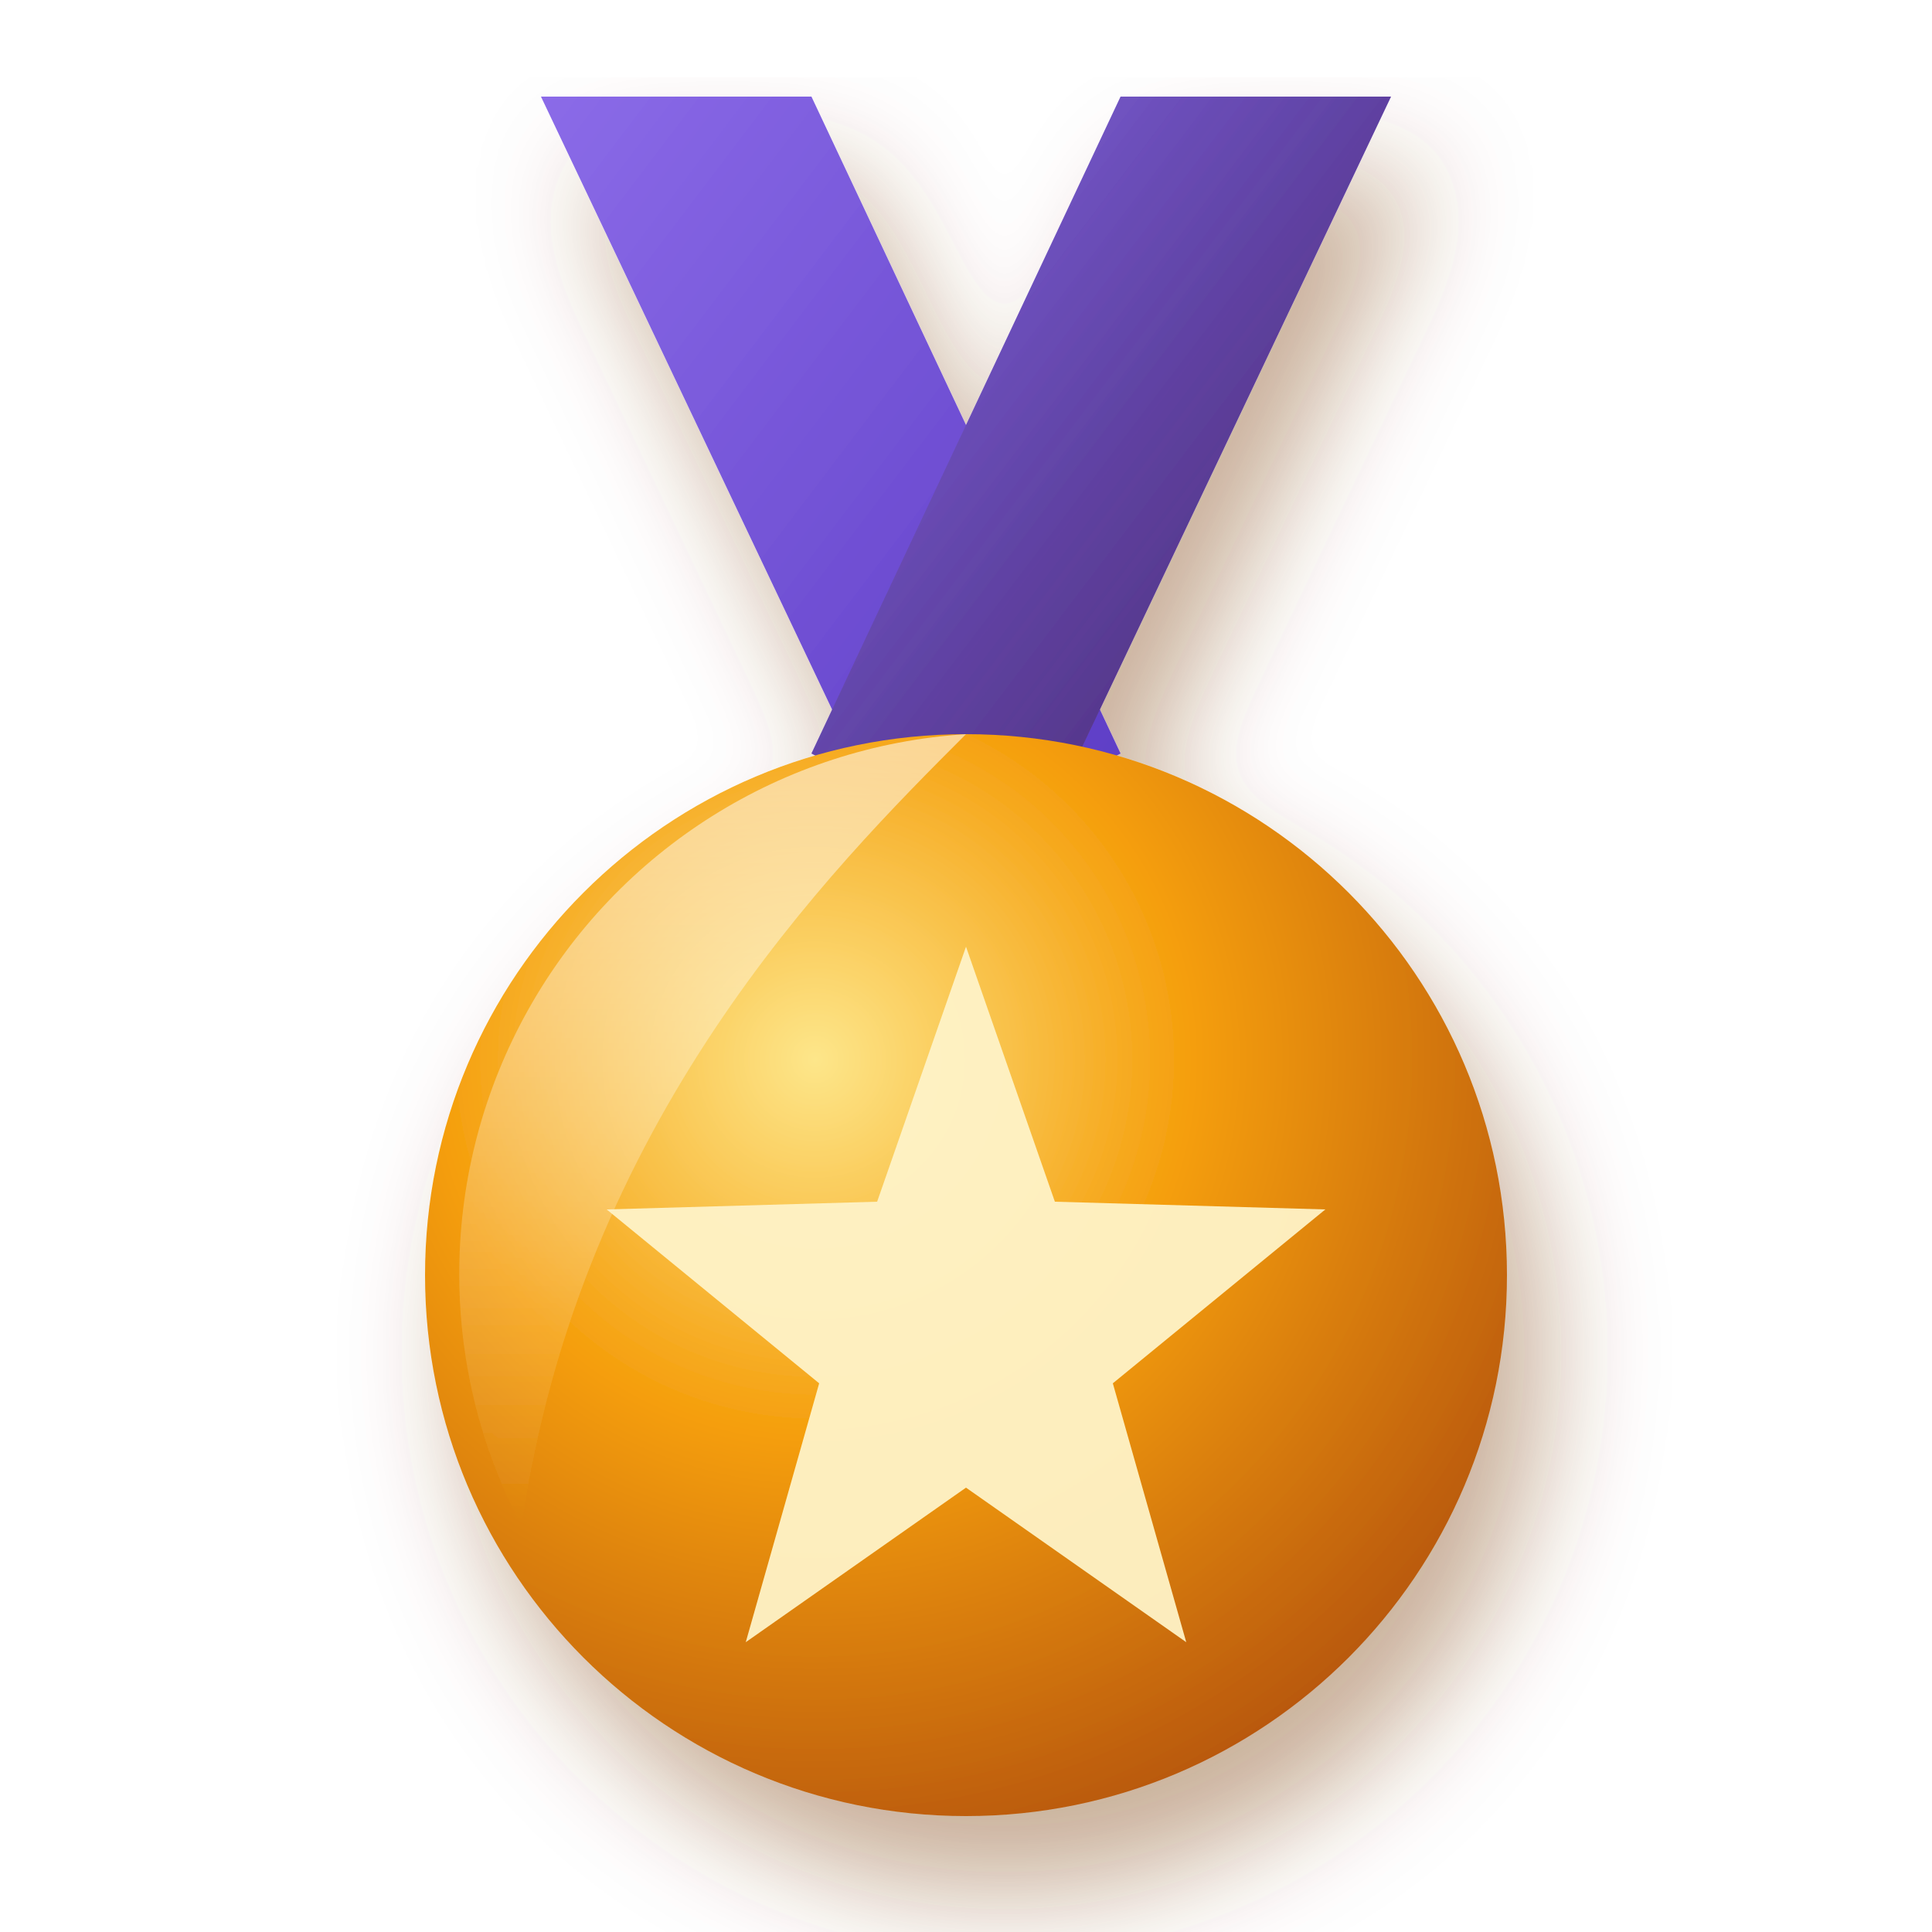
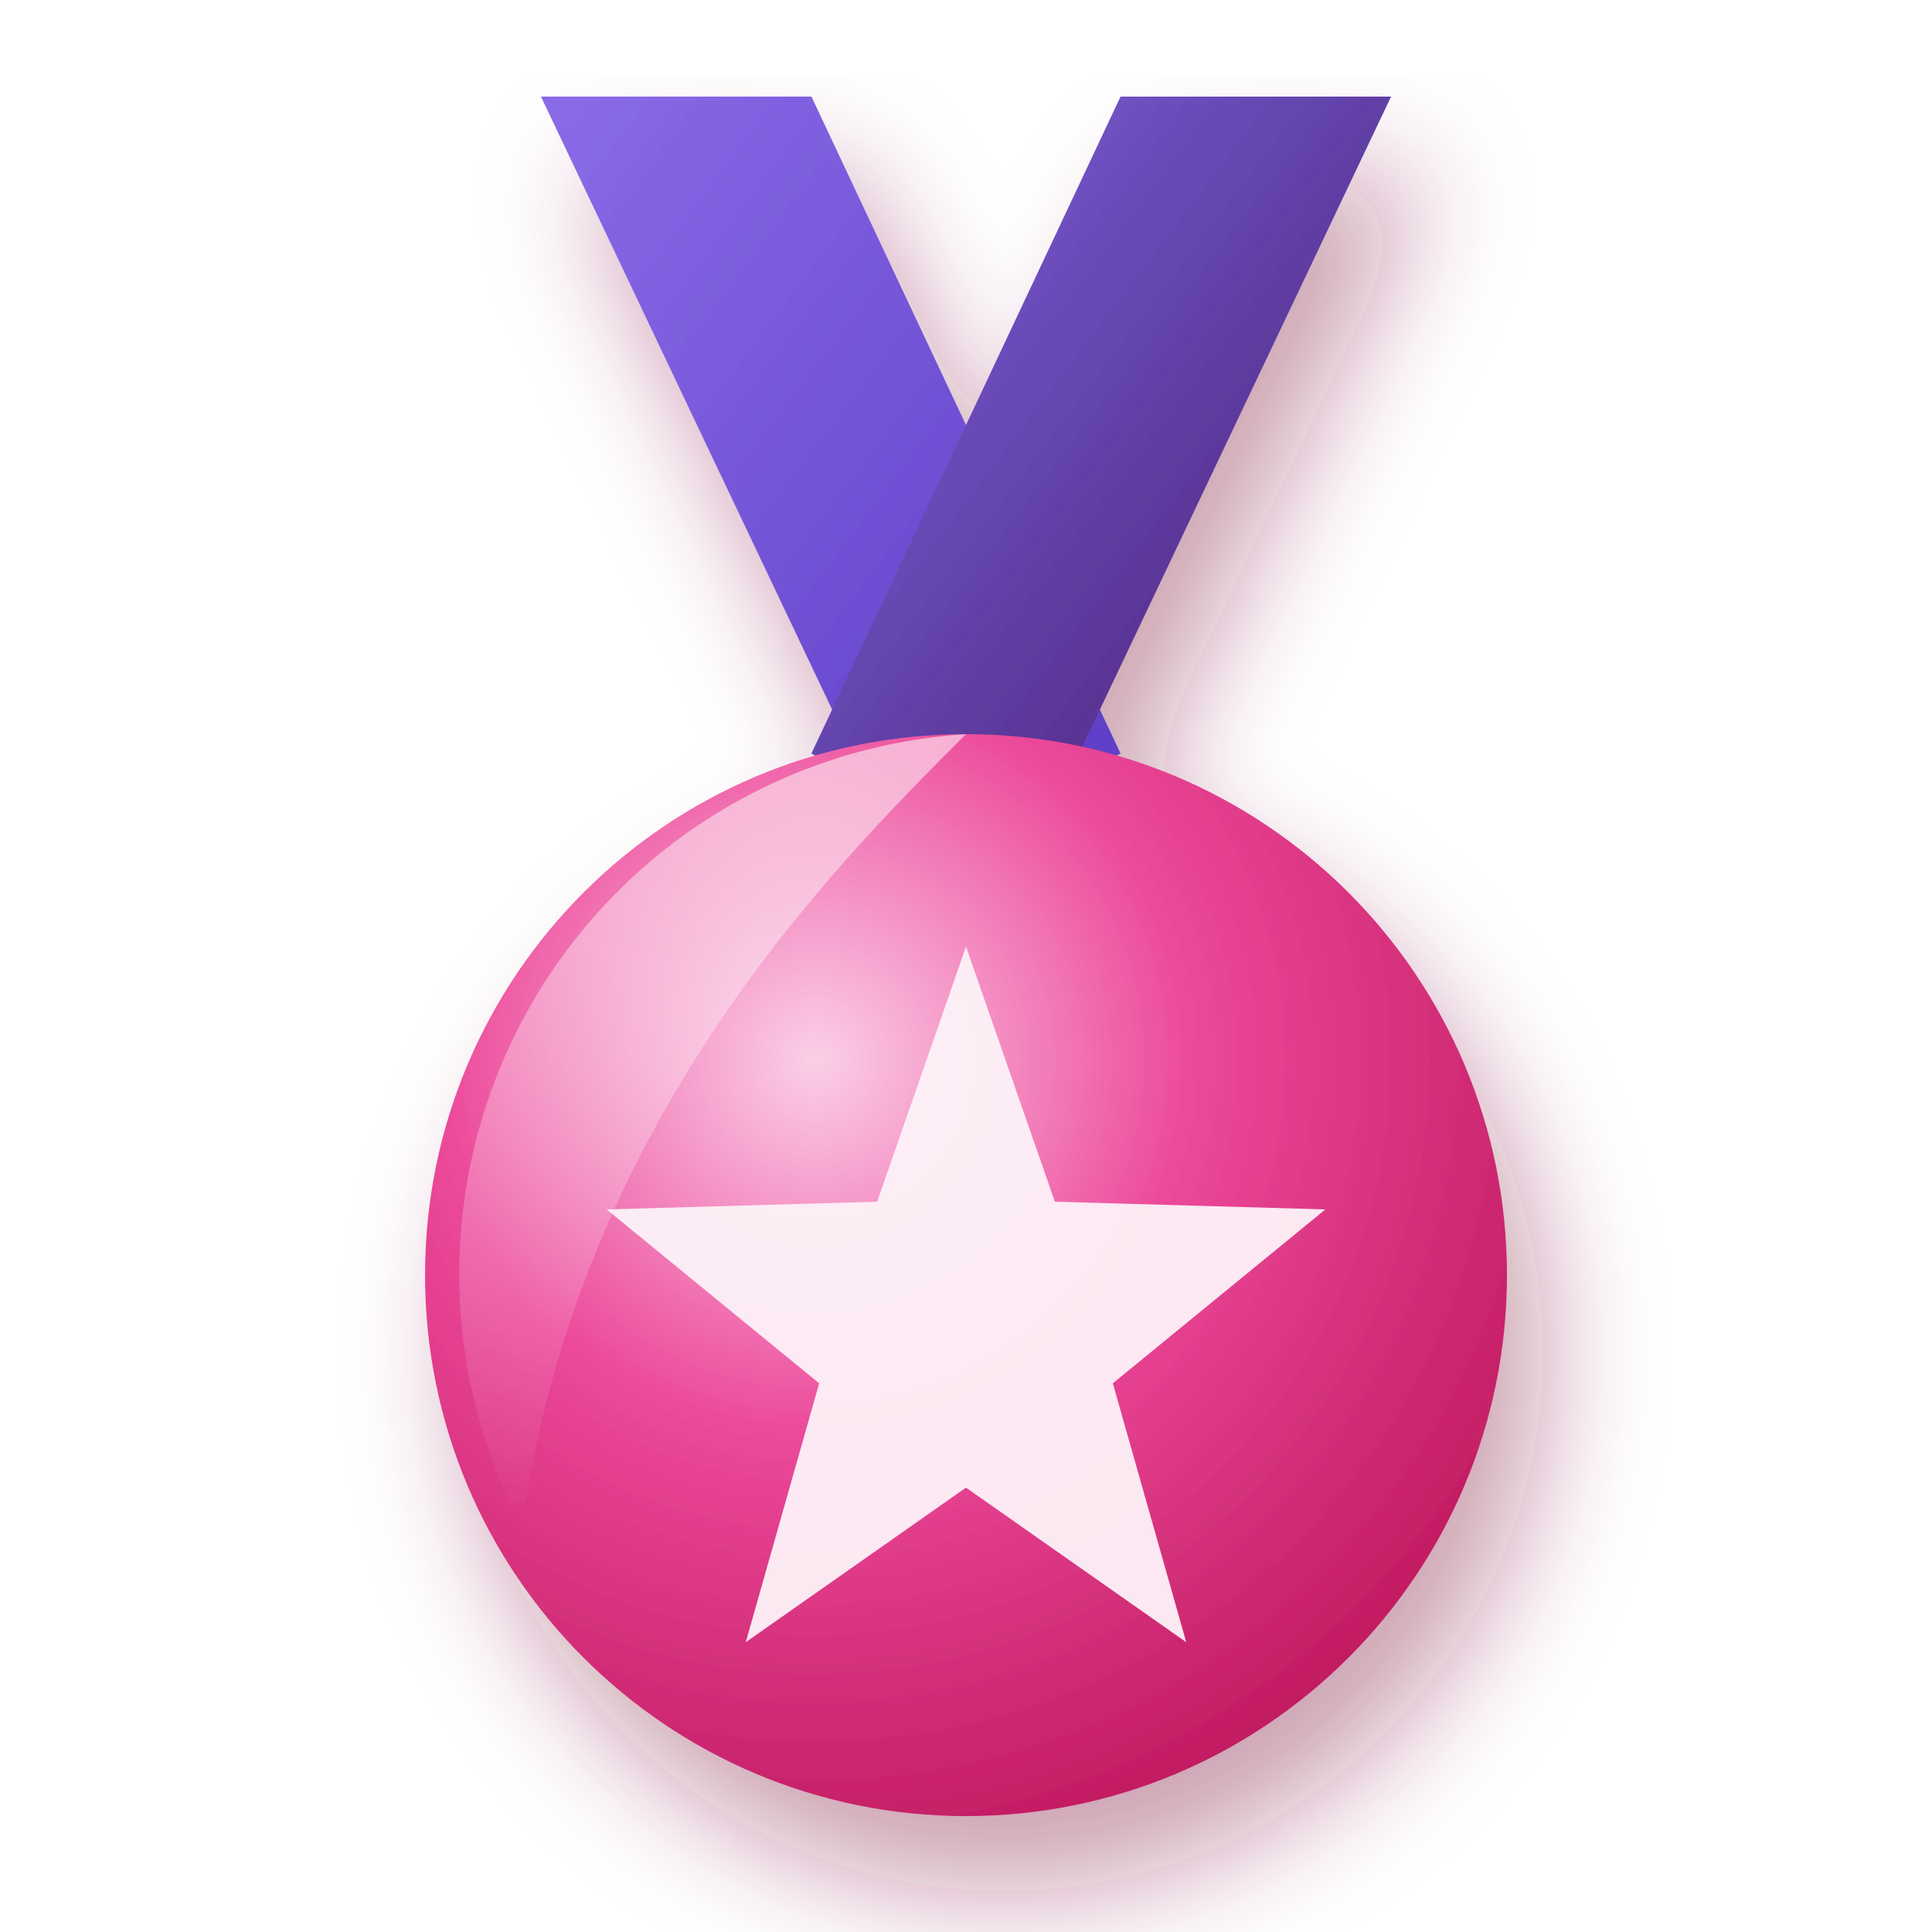
<svg xmlns="http://www.w3.org/2000/svg" width="100%" height="100%" viewBox="0 0 100 100">
  <defs>
    <linearGradient id="gold" x1="0%" y1="0%" x2="100%" y2="100%">
-       <stop offset="0%" stop-color="#D97706" />
-       <stop offset="50%" stop-color="#F59E0B" />
-       <stop offset="100%" stop-color="#FCD34D" />
+       <stop offset="0%" stop-color="#DB2777" />
+       <stop offset="50%" stop-color="#EC4899" />
+       <stop offset="100%" stop-color="#F9A8D4" />
    </linearGradient>
    <radialGradient id="dome" cx="36%" cy="30%" r="78%">
-       <stop offset="0%" stop-color="#FDE68A" />
-       <stop offset="45%" stop-color="#F59E0B" />
-       <stop offset="100%" stop-color="#B45309" />
+       <stop offset="0%" stop-color="#FBCFE8" />
+       <stop offset="45%" stop-color="#EC4899" />
+       <stop offset="100%" stop-color="#BE185D" />
    </radialGradient>
    <linearGradient id="bevel" x1="0%" y1="0%" x2="0%" y2="100%">
      <stop offset="0%" stop-color="#FFFFFF" stop-opacity="0.55" />
      <stop offset="100%" stop-color="#FFFFFF" stop-opacity="0.0" />
    </linearGradient>
    <linearGradient id="facet" x1="0%" y1="0%" x2="100%" y2="100%">
      <stop offset="0%" stop-color="#000000" stop-opacity="0.0" />
-       <stop offset="100%" stop-color="#451A03" stop-opacity="0.5" />
+       <stop offset="100%" stop-color="#500724" stop-opacity="0.5" />
    </linearGradient>
    <linearGradient id="ribbon" x1="0%" y1="0%" x2="100%" y2="100%">
      <stop offset="0%" stop-color="#8B6BE8" />
      <stop offset="100%" stop-color="#5B3BC4" />
    </linearGradient>
    <filter id="lift" x="-20%" y="-20%" width="140%" height="140%">
-       <feDropShadow dx="2" dy="4" stdDeviation="3" flood-color="#78350F" flood-opacity="0.4" />
+       <feDropShadow dx="2" dy="4" stdDeviation="3" flood-color="#831843" flood-opacity="0.4" />
    </filter>
  </defs>
  <g filter="url(#lift)">
    <path d="M28,5 L47,45 L58,39 L42,5 Z" fill="url(#ribbon)" stroke-linejoin="round" />
    <path d="M72,5 L53,45 L42,39 L58,5 Z" fill="url(#ribbon)" stroke-linejoin="round" />
    <path d="M72,5 L53,45 L42,39 L58,5 Z" fill="url(#facet)" />
    <circle cx="50" cy="66" r="28" fill="url(#dome)" />
    <path d="M50,38 A28,28 0 0,0 27,79 C30,58 43,45 50,38 Z" fill="url(#bevel)" />
-     <polygon points="50,49 54.6,62.2 68.6,62.6 57.6,71.6 61.4,85 50,77 38.6,85 42.4,71.6 31.4,62.6 45.4,62.2" fill="#FEF3C7" fill-opacity="0.95" stroke-linejoin="round" />
+     <polygon points="50,49 54.6,62.2 68.6,62.6 57.6,71.6 61.4,85 50,77 38.6,85 42.4,71.6 31.4,62.6 45.4,62.2" fill="#FDF2F8" fill-opacity="0.95" stroke-linejoin="round" />
  </g>
</svg>
